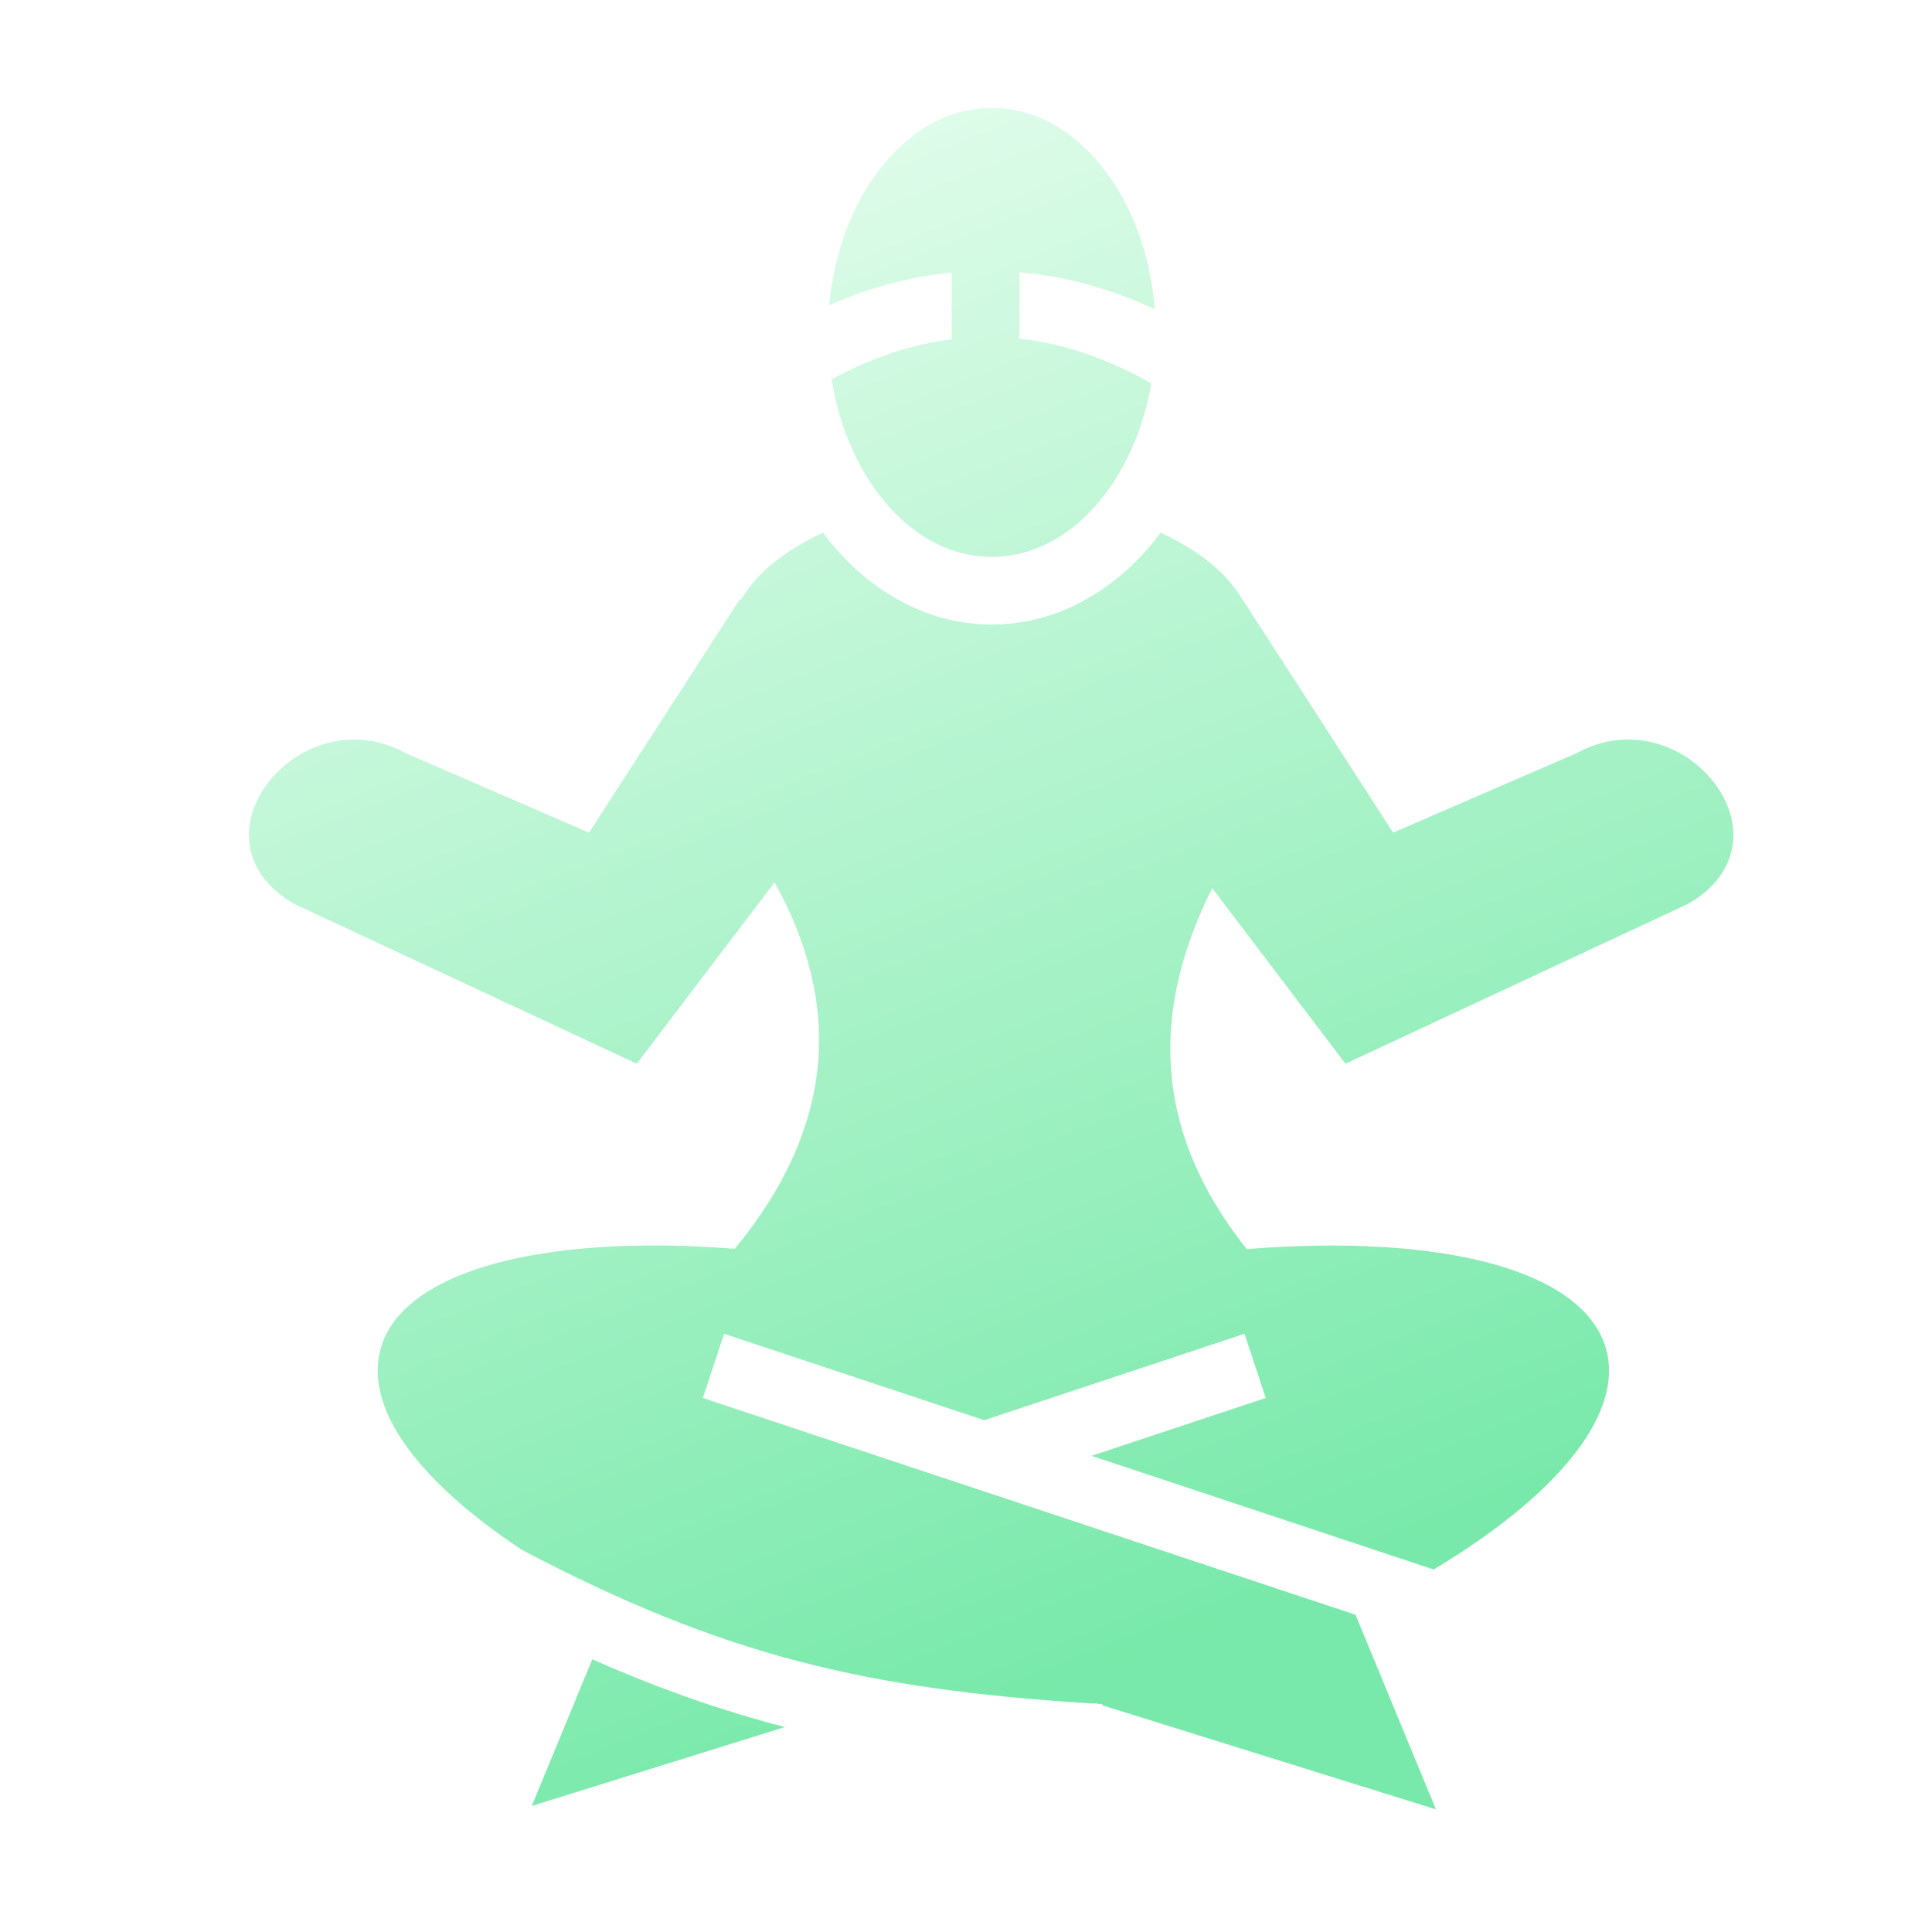
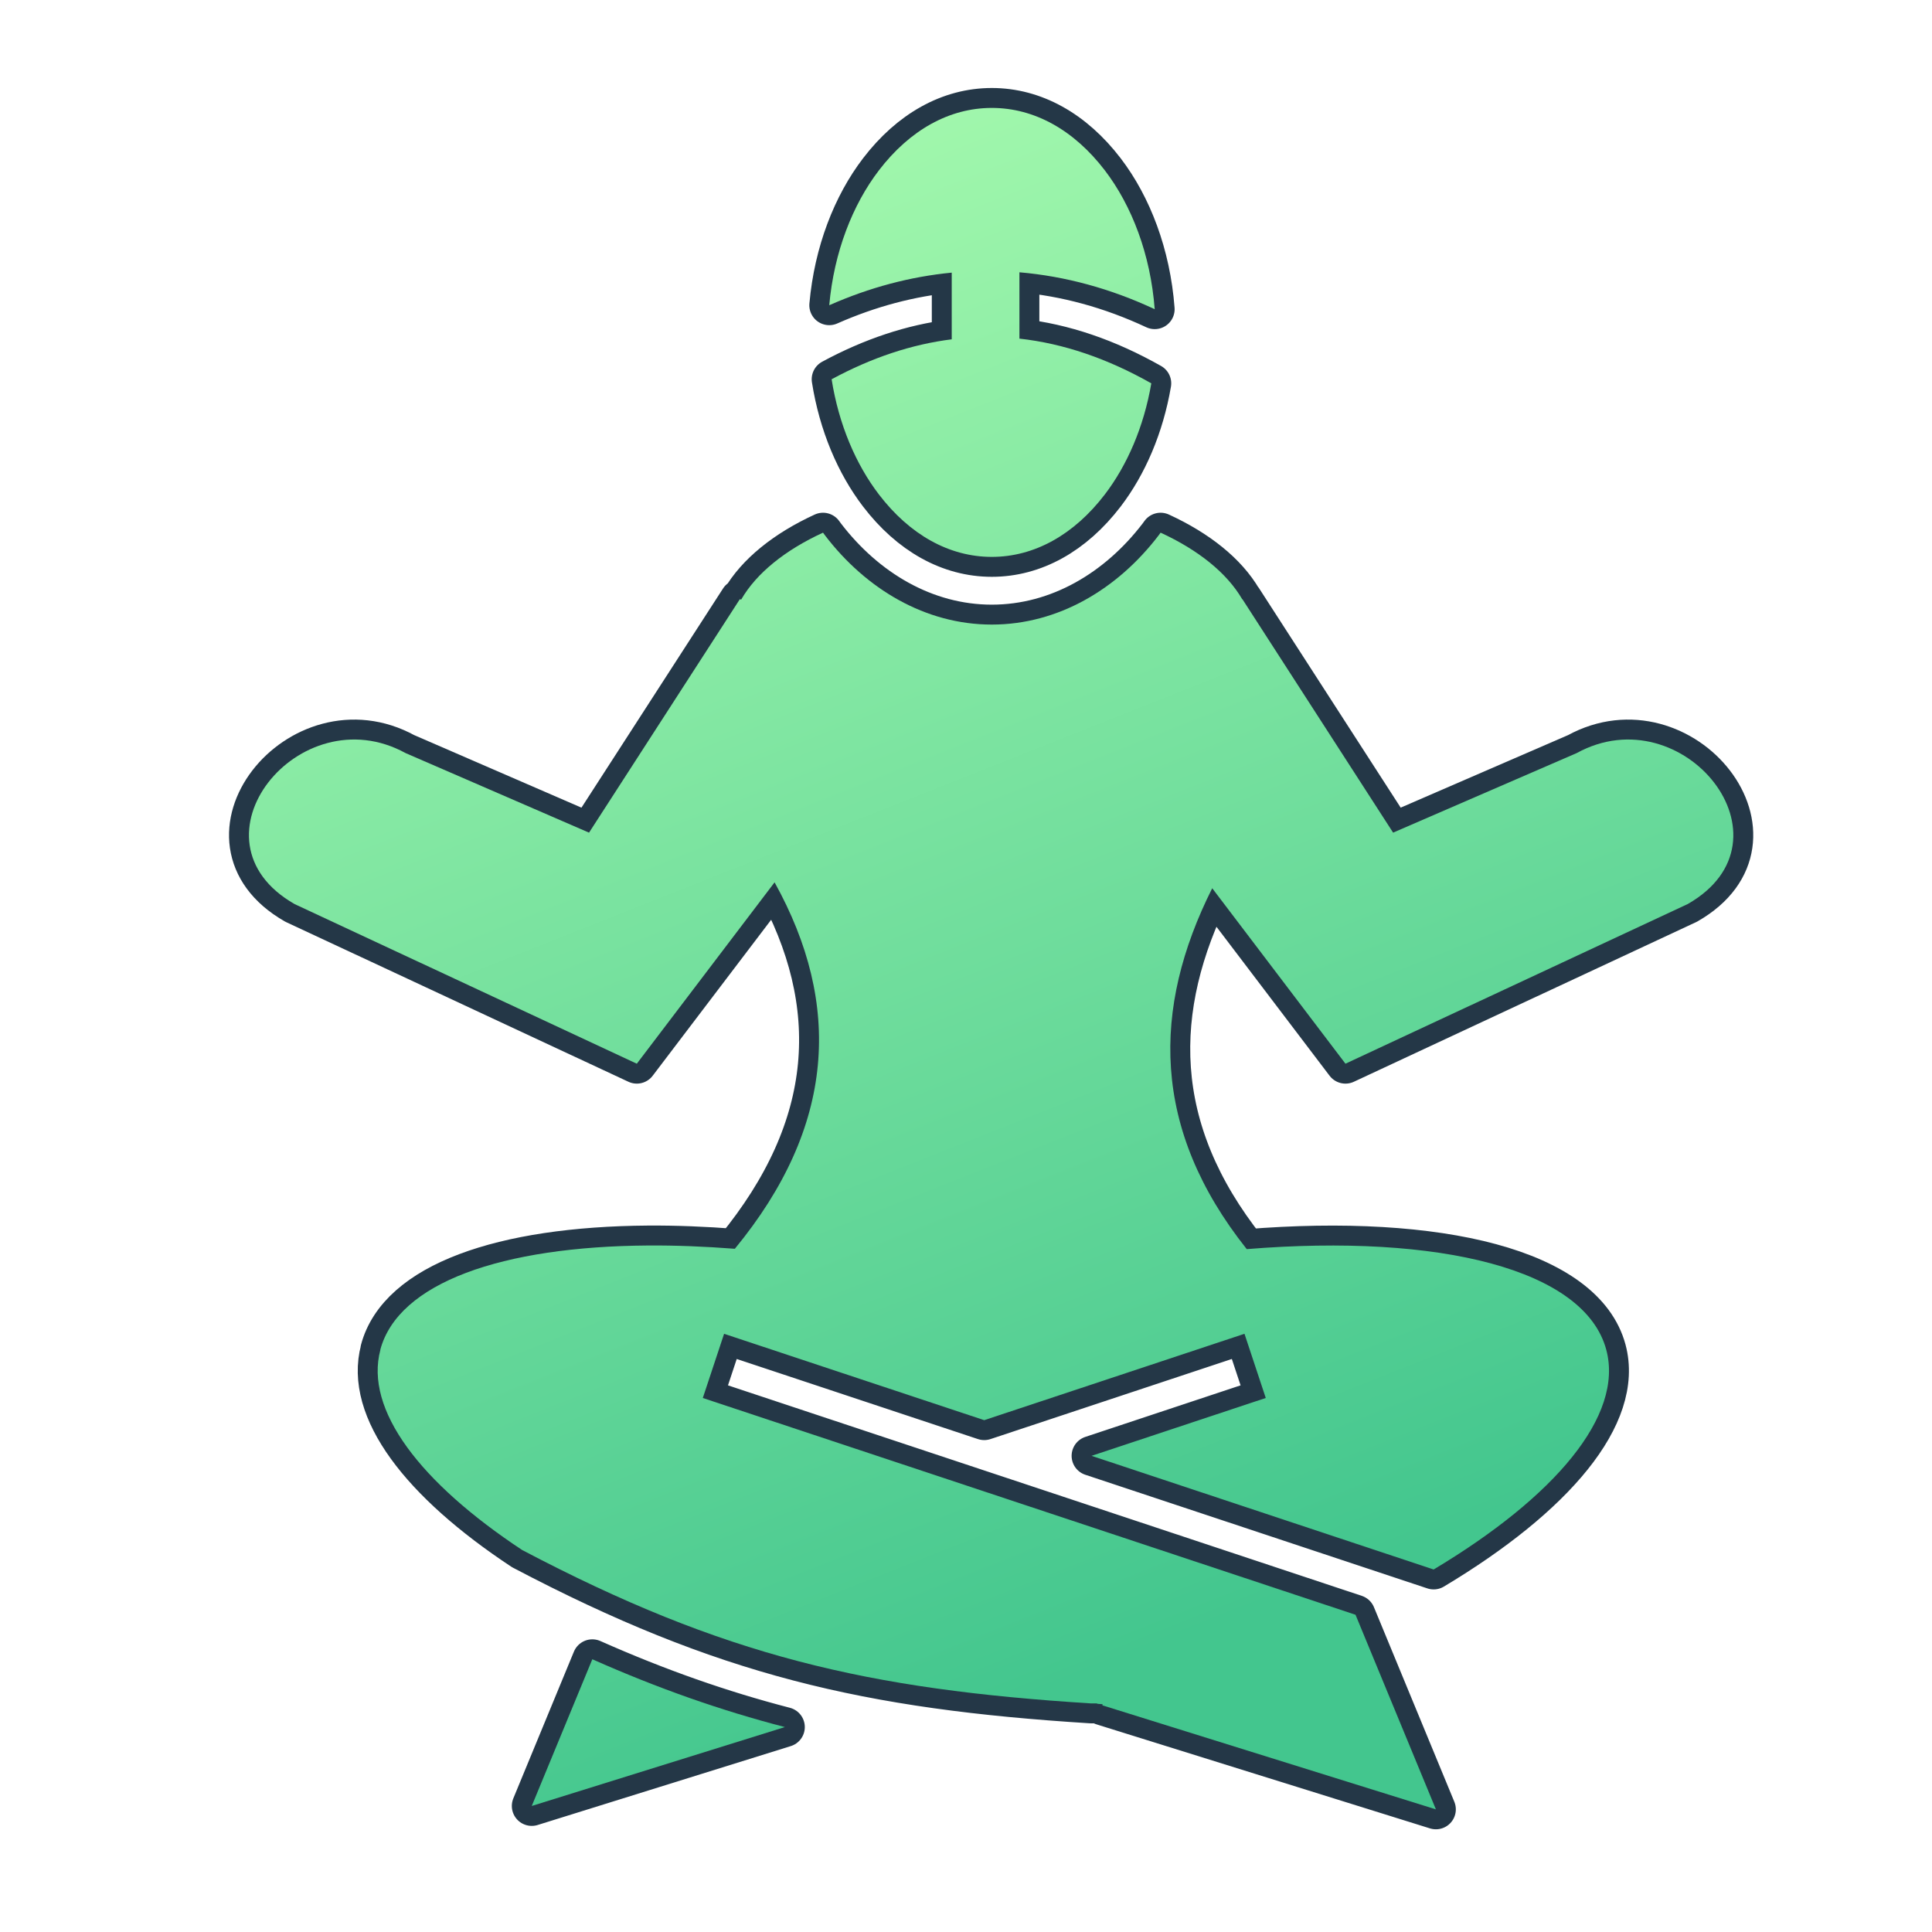
<svg xmlns="http://www.w3.org/2000/svg" viewBox="0 0 512 512">
  <defs>
    <linearGradient id="ink" x1="0" y1="0" x2=".35" y2="1">
-       <stop stop-color="#effff4" />
-       <stop offset="1" stop-color="#78e9aa" />
+       <stop stop-color="#b0ffb1" />
+       <stop offset="1" stop-color="#43c68e" />
    </linearGradient>
  </defs>
-   <g fill="url(#ink)">
+   <g fill="url(#ink)" stroke="#243747" stroke-width="11" stroke-linejoin="round" paint-order="stroke fill">
    <g transform="translate(10 10) scale(.96)">
      <path d="M263.375 19.375c-11.768 0-22.676 6.137-31.156 17.22-7.267 9.494-12.397 22.54-13.72 37.25 11.14-4.926 22.473-7.91 33.813-9V83.25c-10.965 1.377-22.008 5.008-33.157 11.03 1.968 12.487 6.703 23.502 13.063 31.814 8.48 11.082 19.387 17.22 31.155 17.22s22.707-6.138 31.188-17.22c6.167-8.06 10.783-18.667 12.843-30.688-12.07-6.832-24.194-10.997-36.406-12.344V64.75c12.676 1.087 25.22 4.516 37.344 10.188-1.155-15.158-6.336-28.614-13.78-38.344-8.482-11.082-19.42-17.22-31.19-17.22zm-46.594 117.25c-10.442 4.8-18.39 11.182-22.593 18.47l-.375-.095-41.625 64.438-50.656-21.97c-29.375-16.118-61.574 24-30.624 41.688l94.47 44.063 38.03-50.064c18.7 33.703 16.77 67.43-10.97 101.156-8.344-.642-16.37-.958-23.967-.906-40.312.278-68.942 10.254-73.907 28.78l.03.002c-4.44 16.58 10.992 36.67 39.126 55.28 55.675 29.297 95.38 38.468 156.968 42.344h1.562l.438.125c.424.026.823.07 1.25.094l-.032.314 92.063 28.72-22.19-53.72L183.595 375.5l5.875-17.72 71.81 23.845 71.845-23.844L339 375.5l-48.094 15.97 94.438 31.374c33.494-20.046 52.528-42.468 47.656-60.656-5.95-22.21-45.925-32.107-99.25-27.782-26.392-33.215-26.196-66.41-9.53-99.625L361 283.22l94.47-44.064c30.95-17.687-1.25-57.806-30.626-41.687l-50.688 21.968L332.562 155h-.062c-4.217-7.246-12.135-13.596-22.53-18.375-.2.27-.392.547-.595.813-11.268 14.725-27.633 24.562-46 24.562s-34.732-9.837-46-24.563c-.203-.265-.394-.543-.594-.812zm-63.686 311-16.72 40.5 69.876-21.78c-17.624-4.574-34.93-10.634-53.156-18.72z" />
    </g>
  </g>
</svg>
